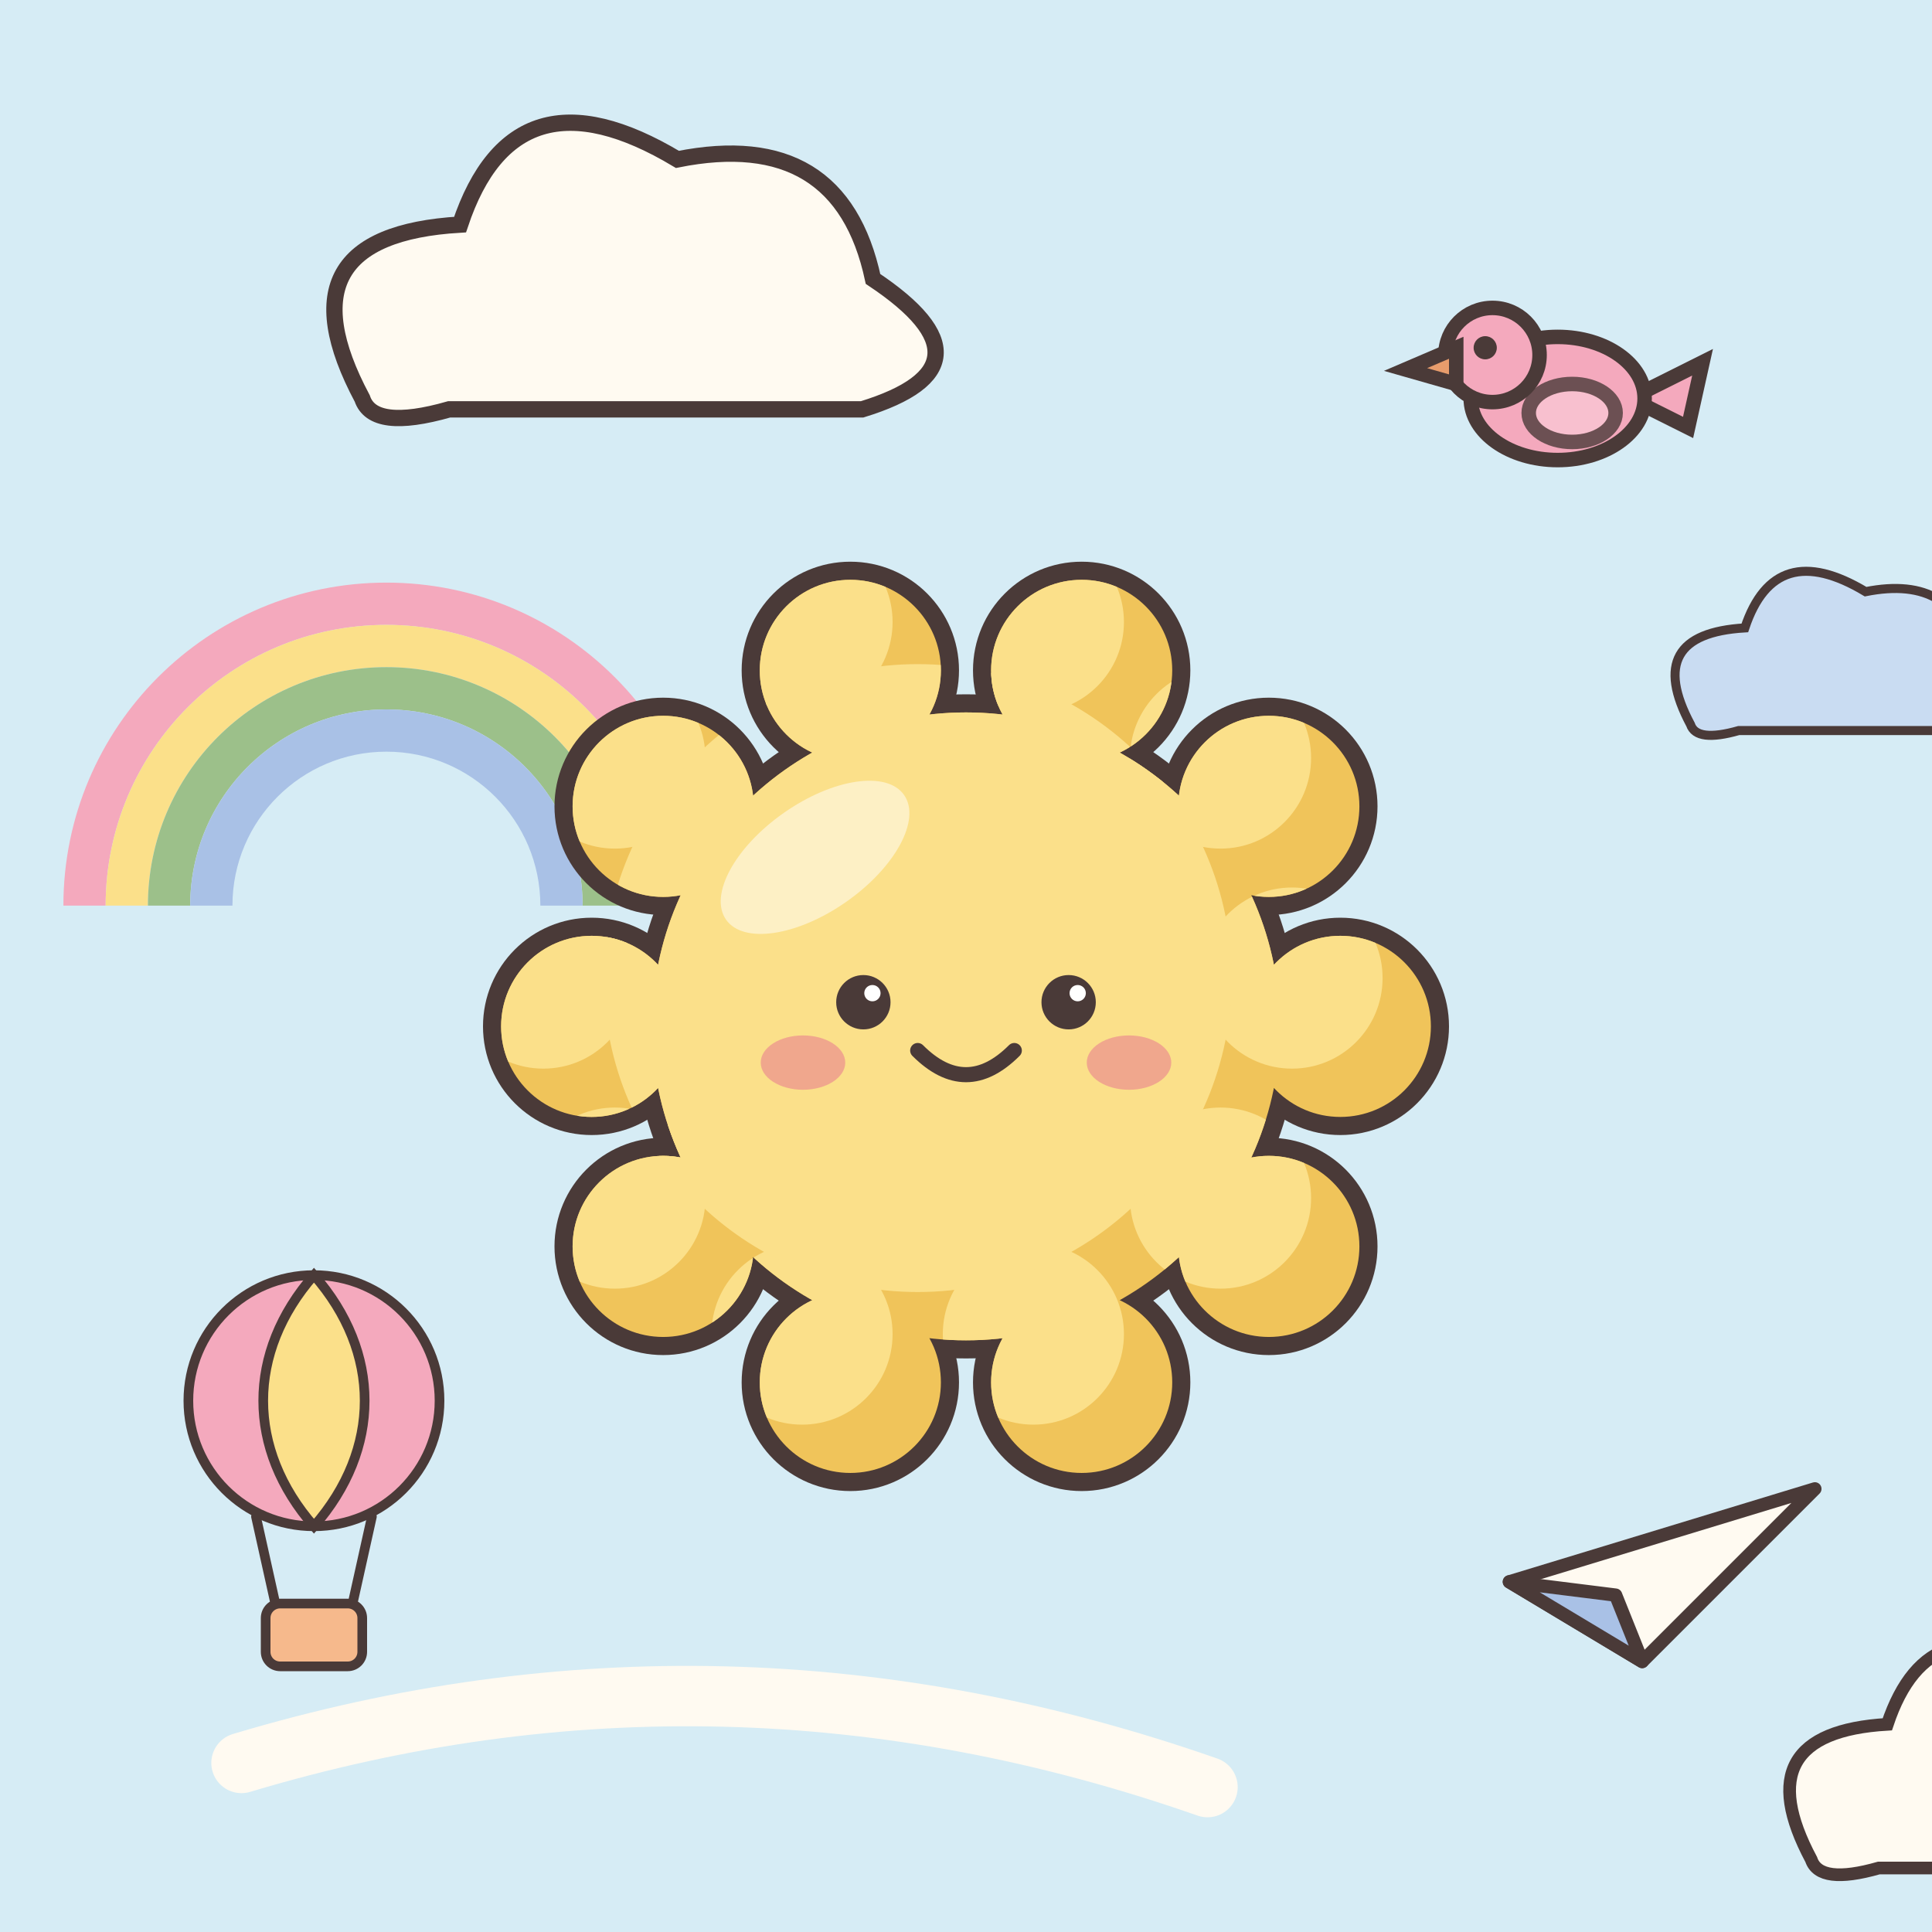
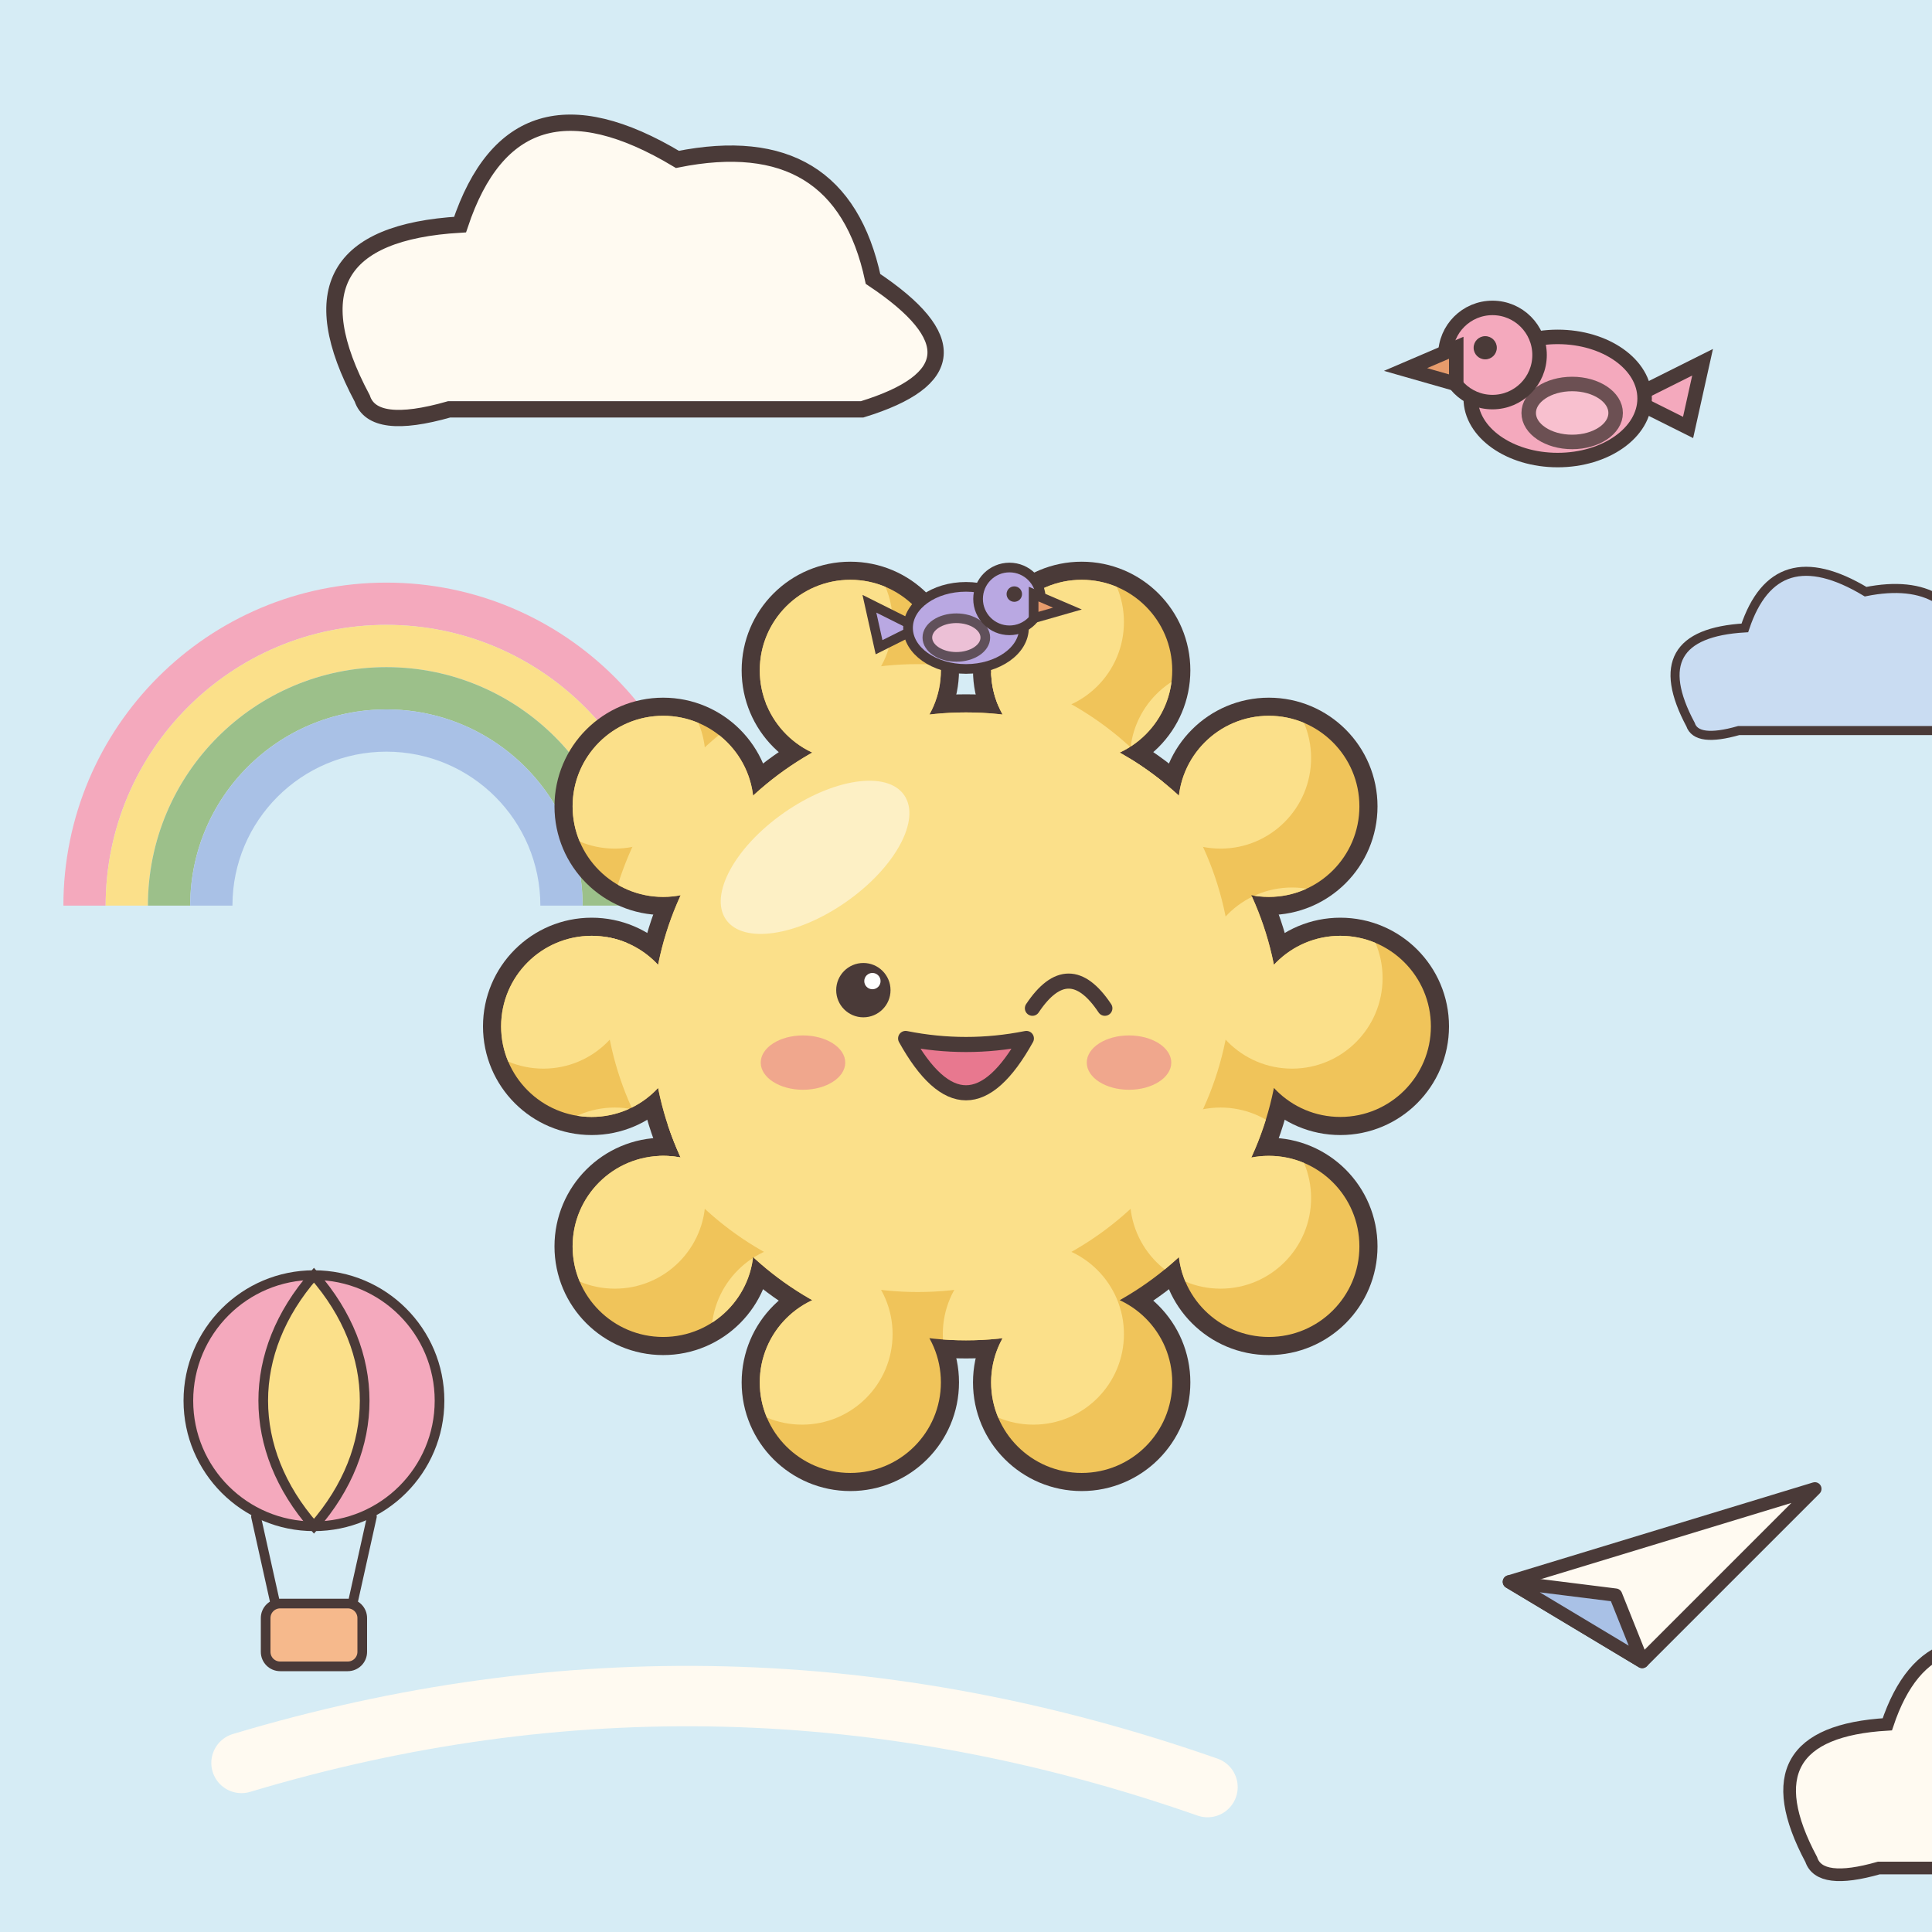
<svg xmlns="http://www.w3.org/2000/svg" width="320" height="320" viewBox="0 0 320 320">
  <rect width="320" height="320" fill="#d6ecf5" />
  <path d="M14 150A50 50 0 0 1 114 150" fill="none" stroke="#f4a9bd" stroke-width="7" />
  <path d="M21 150A43 43 0 0 1 107 150" fill="none" stroke="#fbe08a" stroke-width="7" />
  <path d="M28 150A36 36 0 0 1 100 150" fill="none" stroke="#9cc08a" stroke-width="7" />
  <path d="M35 150A29 29 0 0 1 93 150" fill="none" stroke="#a9c1e6" stroke-width="7" />
  <g transform="translate(60 66) scale(0.9)">
    <path transform="translate(-30 -80)" d="M30 80Q14 50 48 48Q58 18 88 36Q118 30 124 58Q148 74 122 82H46Q32 86 30 80Z" fill="#fffaf1" stroke="#4a3a38" stroke-width="3" />
  </g>
  <g transform="translate(258 66) scale(1.2)">
    <g transform="scale(-1 1)">
      <path d="M-10 0L-20 -5L-18 4Z" fill="#f4a9bd" stroke="#4a3a38" stroke-width="2" />
      <ellipse rx="12" ry="8.5" fill="#f4a9bd" stroke="#4a3a38" stroke-width="2" />
      <circle cx="9" cy="-6" r="6.5" fill="#f4a9bd" stroke="#4a3a38" stroke-width="2" />
      <path d="M14 -7L21 -4L14 -2Z" fill="#e79c6c" stroke="#4a3a38" stroke-width="2" />
      <ellipse cx="-2" cy="2" rx="6" ry="4" fill="#f9c6d3" stroke="#4a3a38" stroke-width="2" opacity=".8" />
      <circle cx="10" cy="-7" r="1.6" fill="#4a3a38" />
    </g>
  </g>
  <g transform="translate(280 120) scale(0.5)">
    <path transform="translate(-30 -80)" d="M30 80Q14 50 48 48Q58 18 88 36Q118 30 124 58Q148 74 122 82H46Q32 86 30 80Z" fill="#c9dcf2" stroke="#4a3a38" stroke-width="3" />
  </g>
  <g transform="translate(52 232) scale(0.8)">
    <path d="M-12 24L-8 42M12 24L8 42" fill="none" stroke="#4a3a38" stroke-width="2" stroke-linecap="round" stroke-linejoin="round" />
    <rect x="-10" y="42" width="20" height="13" rx="3" fill="#f6b98c" stroke="#4a3a38" stroke-width="2" />
    <circle r="26" fill="#f4a9bd" stroke="#4a3a38" stroke-width="2" />
    <path d="M0 -26C-14 -10 -14 10 0 26C14 10 14 -10 0 -26Z" fill="#fbe08a" stroke="#4a3a38" stroke-width="2" />
  </g>
  <g transform="translate(250 262) scale(1.1)">
    <path d="M0 0L46 -14L20 12Z" fill="#fffaf1" stroke="#4a3a38" stroke-width="2" stroke-linejoin="round" />
    <path d="M0 0L20 12L16 2Z" fill="#a9c1e6" stroke="#4a3a38" stroke-width="2" stroke-linejoin="round" />
  </g>
  <g transform="translate(300 308) scale(0.7)">
    <path transform="translate(-30 -80)" d="M30 80Q14 50 48 48Q58 18 88 36Q118 30 124 58Q148 74 122 82H46Q32 86 30 80Z" fill="#fffaf1" stroke="#4a3a38" stroke-width="3" />
  </g>
  <g stroke="#4a3a38" stroke-width="6" stroke-linejoin="round" fill="#4a3a38">
    <circle cx="222" cy="170" r="15" />
    <circle cx="210.159" cy="206.443" r="15" />
    <circle cx="179.159" cy="228.966" r="15" />
    <circle cx="140.841" cy="228.966" r="15" />
    <circle cx="109.841" cy="206.443" r="15" />
    <circle cx="98" cy="170" r="15" />
    <circle cx="109.841" cy="133.557" r="15" />
    <circle cx="140.841" cy="111.034" r="15" />
    <circle cx="179.159" cy="111.034" r="15" />
    <circle cx="210.159" cy="133.557" r="15" />
    <circle cx="160" cy="170" r="52" />
  </g>
  <clipPath id="sunny">
    <circle cx="222" cy="170" r="15" />
    <circle cx="210.159" cy="206.443" r="15" />
    <circle cx="179.159" cy="228.966" r="15" />
    <circle cx="140.841" cy="228.966" r="15" />
    <circle cx="109.841" cy="206.443" r="15" />
    <circle cx="98" cy="170" r="15" />
    <circle cx="109.841" cy="133.557" r="15" />
    <circle cx="140.841" cy="111.034" r="15" />
    <circle cx="179.159" cy="111.034" r="15" />
    <circle cx="210.159" cy="133.557" r="15" />
    <circle cx="160" cy="170" r="52" />
  </clipPath>
  <g clip-path="url(#sunny)">
    <rect width="320" height="320" fill="#f0c45a" />
    <g transform="translate(-8 -8)" fill="#fbe08a">
      <circle cx="222" cy="170" r="15" />
      <circle cx="210.159" cy="206.443" r="15" />
      <circle cx="179.159" cy="228.966" r="15" />
      <circle cx="140.841" cy="228.966" r="15" />
      <circle cx="109.841" cy="206.443" r="15" />
      <circle cx="98" cy="170" r="15" />
      <circle cx="109.841" cy="133.557" r="15" />
      <circle cx="140.841" cy="111.034" r="15" />
      <circle cx="179.159" cy="111.034" r="15" />
      <circle cx="210.159" cy="133.557" r="15" />
      <circle cx="160" cy="170" r="52" />
    </g>
    <ellipse cx="135" cy="142" rx="18" ry="9" fill="#fff" opacity=".5" transform="rotate(-35 135 142)" />
  </g>
-   <circle cx="143" cy="166" r="4.5" fill="#4a3a38" />
-   <circle cx="144.5" cy="164.5" r="1.35" fill="#fff" />
-   <circle cx="177" cy="166" r="4.5" fill="#4a3a38" />
-   <circle cx="178.5" cy="164.5" r="1.35" fill="#fff" />
+   <circle cx="143" cy="164" r="4.5" fill="#4a3a38" />
+   <circle cx="144.5" cy="162.5" r="1.35" fill="#fff" />
+   <path d="M171 167Q177 158 183 167" fill="none" stroke="#4a3a38" stroke-width="2.5" stroke-linecap="round" stroke-linejoin="round" />
  <ellipse cx="133" cy="176" rx="7" ry="4.5" fill="#e8788f" opacity=".55" />
  <ellipse cx="187" cy="176" rx="7" ry="4.5" fill="#e8788f" opacity=".55" />
-   <path d="M152 174Q160 182 168 174" fill="none" stroke="#4a3a38" stroke-width="2.5" stroke-linecap="round" stroke-linejoin="round" />
+   <path d="M150 172Q160 174 170 172Q160 190 150 172Z" fill="#e8788f" stroke="#4a3a38" stroke-width="2.5" stroke-linejoin="round" />
+   <g transform="translate(160 104) scale(0.8)">
+     <g transform="scale(1 1)">
+       <path d="M-10 0L-20 -5L-18 4Z" fill="#b9a8e2" stroke="#4a3a38" stroke-width="2" />
+       <ellipse rx="12" ry="8.5" fill="#b9a8e2" stroke="#4a3a38" stroke-width="2" />
+       <circle cx="9" cy="-6" r="6.5" fill="#b9a8e2" stroke="#4a3a38" stroke-width="2" />
+       <path d="M14 -7L21 -4L14 -2Z" fill="#e79c6c" stroke="#4a3a38" stroke-width="2" />
+       <ellipse cx="-2" cy="2" rx="6" ry="4" fill="#f9c6d3" stroke="#4a3a38" stroke-width="2" opacity=".8" />
+       <circle cx="10" cy="-7" r="1.6" fill="#4a3a38" />
+     </g>
+   </g>
  <path d="M40 292Q120 268 200 296" fill="none" stroke="#fffaf1" stroke-width="10" stroke-linecap="round" />
</svg>
